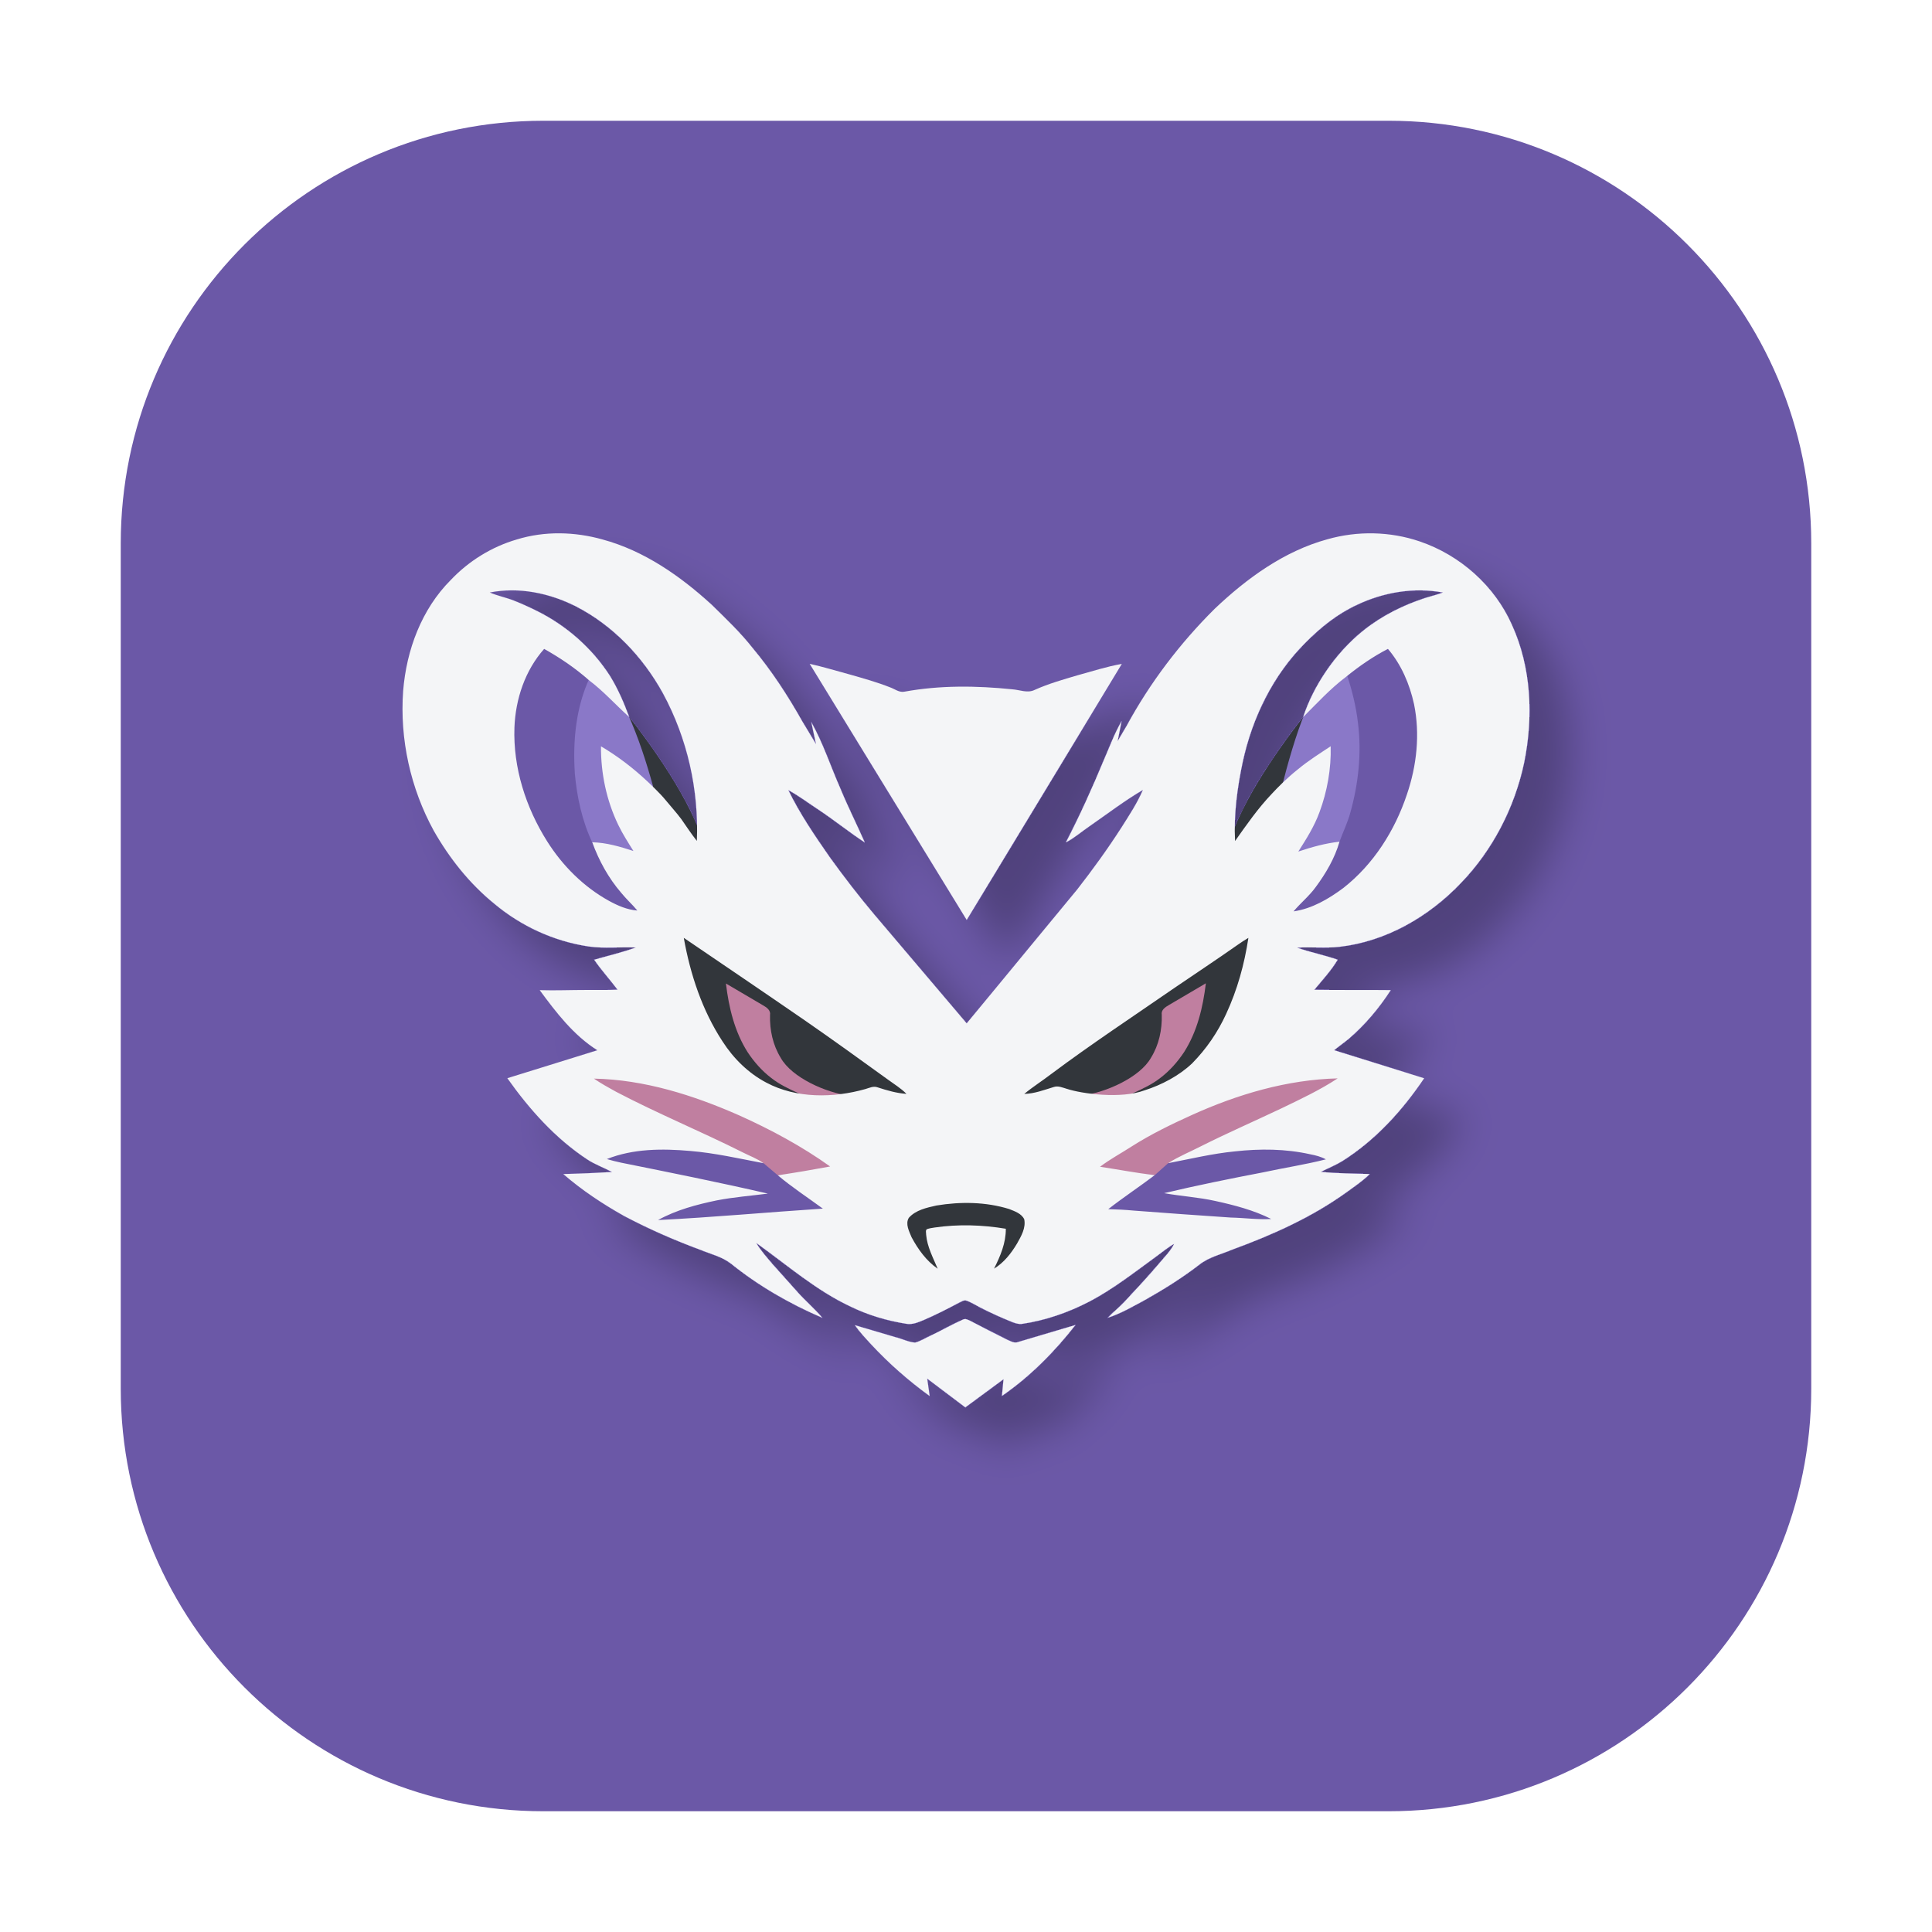
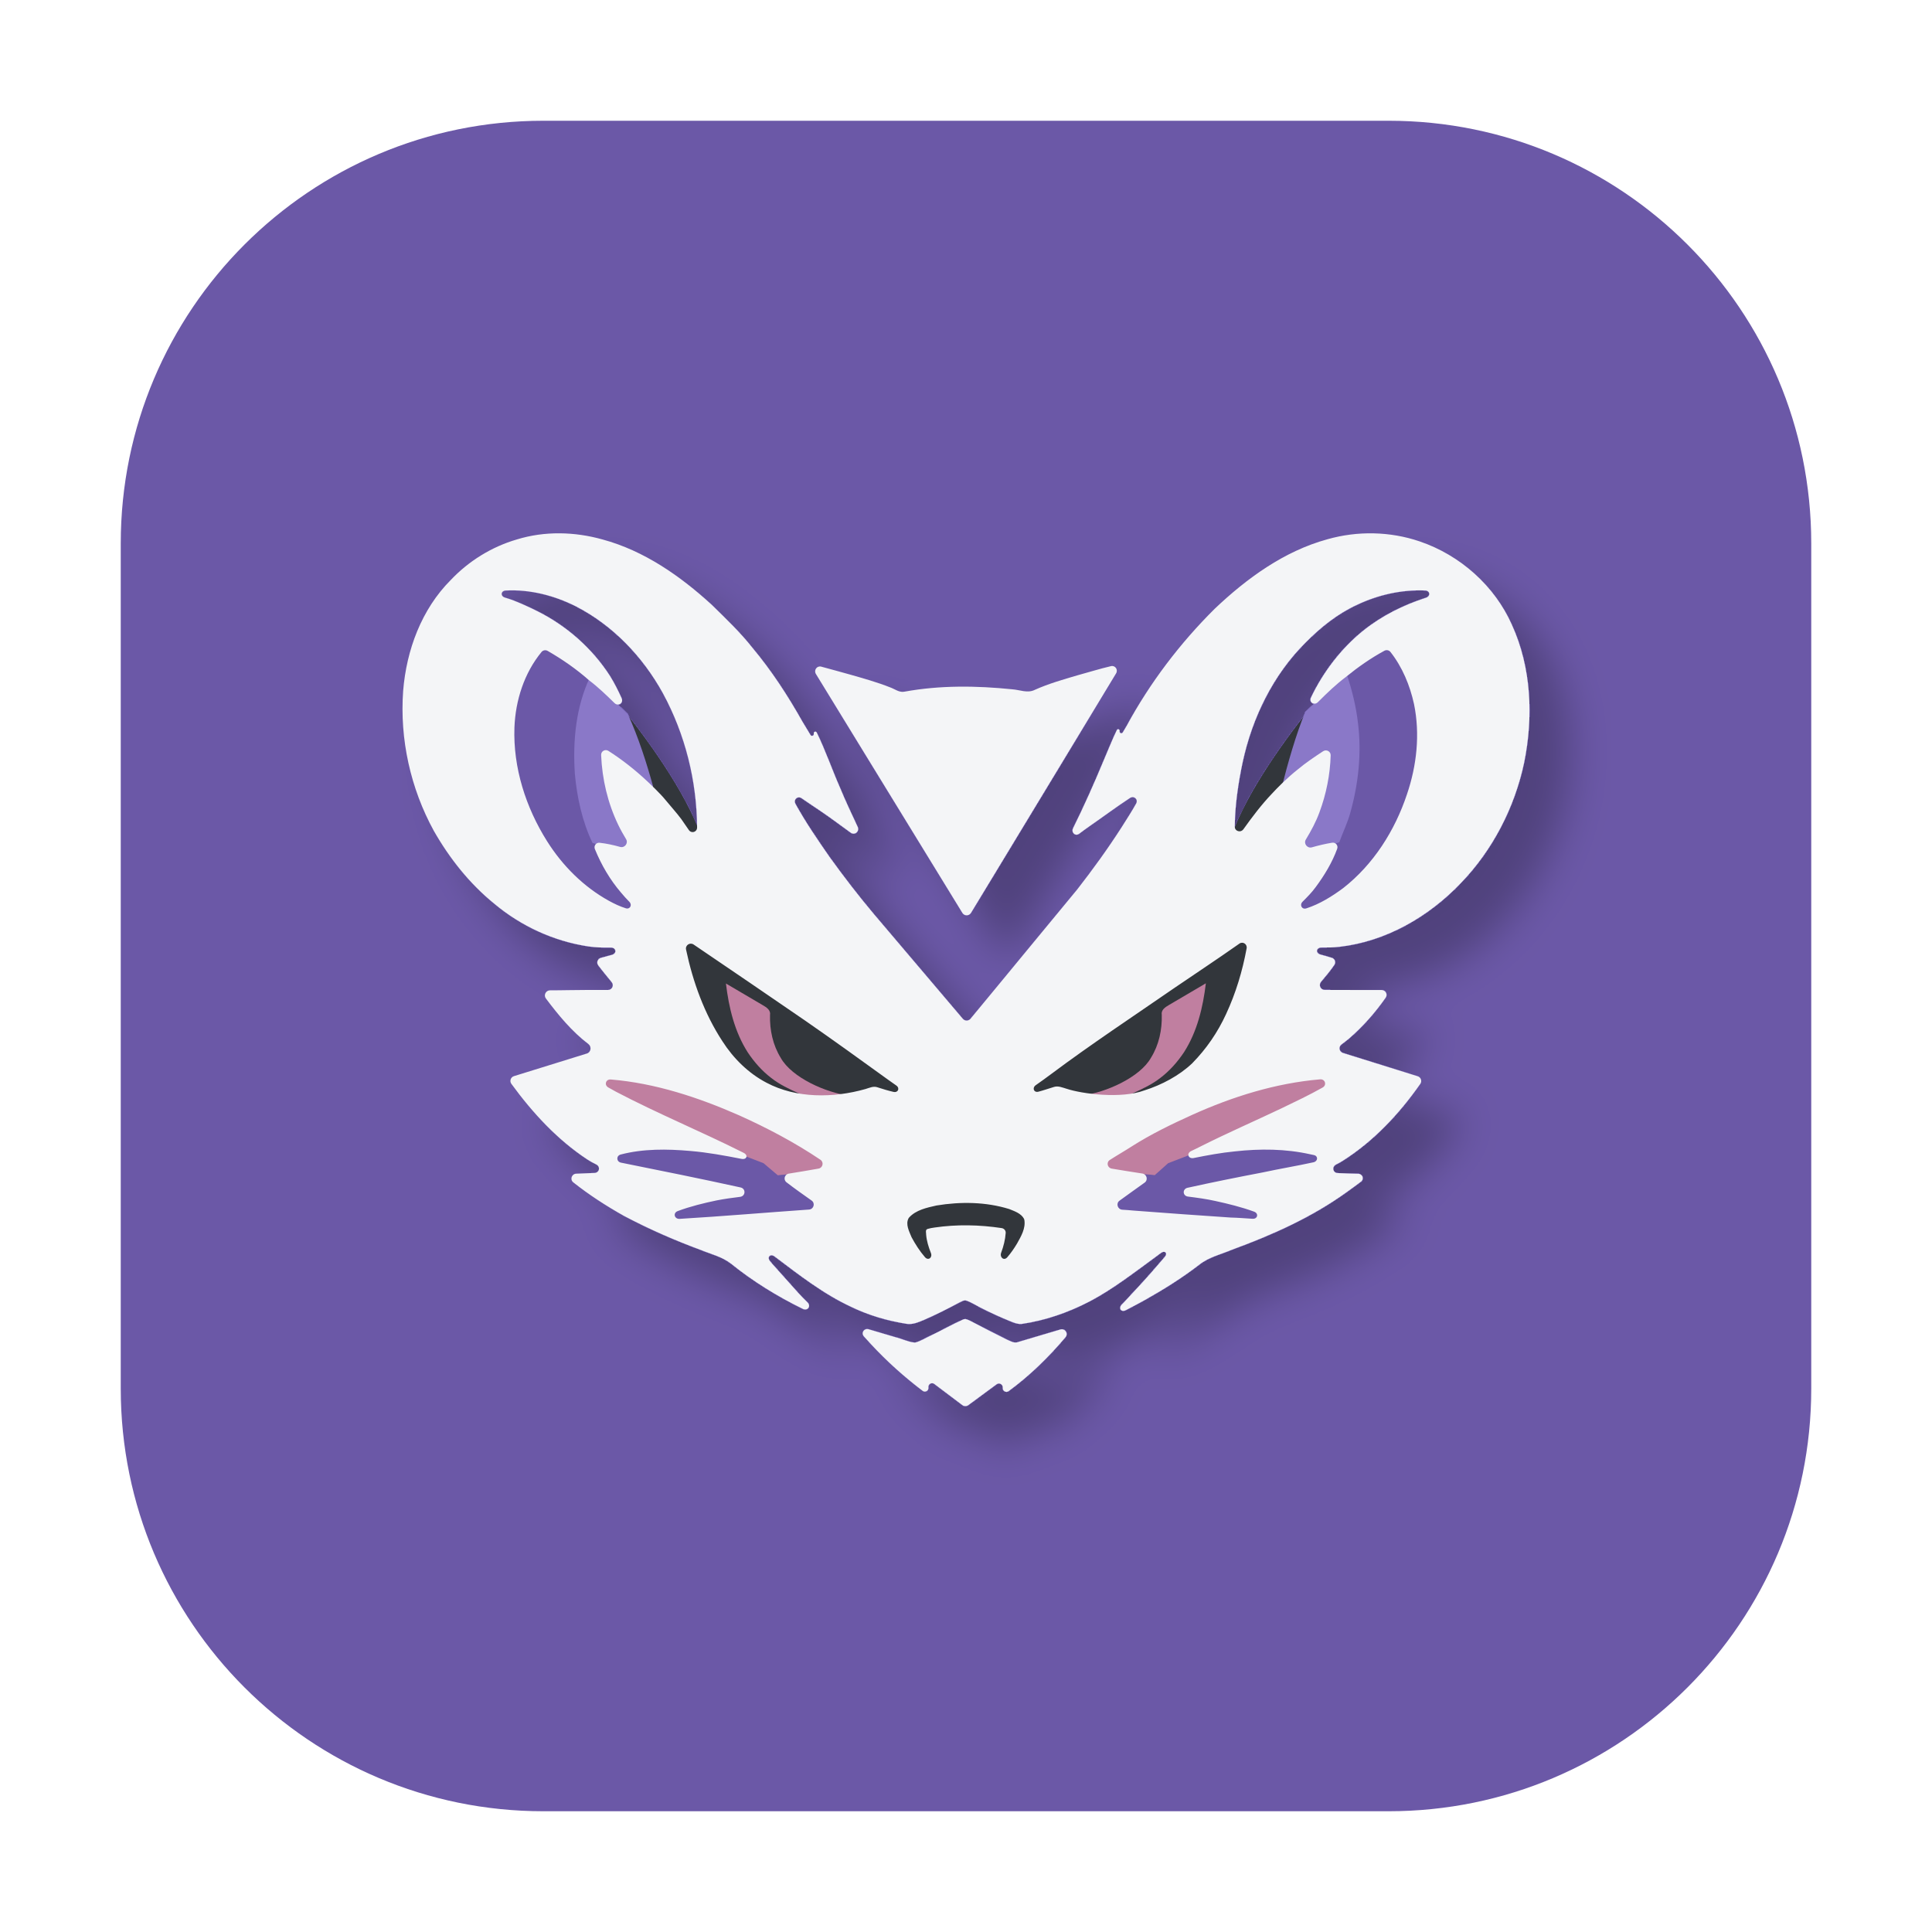
<svg xmlns="http://www.w3.org/2000/svg" width="192" height="192" viewBox="0 0 192 192" fill="none">
  <rect x="12" y="12" width="168" height="168" rx="42" fill="#6B58A7" />
  <g filter="url(#filter0_d_476_99)">
    <path d="M89.103 118.759H102.999L101.411 126.699H90.824L89.103 118.759Z" fill="#32363B" />
    <path d="M64.791 95.158L70.867 88.837L96.029 109.718L74.214 110.022L64.791 95.158Z" fill="#32363B" />
    <path d="M127.288 95.177L121.213 88.856L96.051 109.737L117.866 110.041L127.288 95.177Z" fill="#32363B" />
    <path d="M119.837 97.719C118.612 98.432 117.391 99.156 116.17 99.876C115.801 100.088 115.369 100.364 115.455 100.859C115.495 102.339 115.175 103.837 114.391 105.105C113.296 107.078 109.849 108.583 107.639 108.848L111.183 109.352L112.615 108.628C113.563 108.202 114.514 107.753 115.335 107.106C116.259 106.402 117.035 105.516 117.676 104.552C118.978 102.508 119.553 100.1 119.837 97.719Z" fill="#C07FA0" />
    <path d="M72.143 97.74C73.368 98.453 74.588 99.177 75.81 99.897C76.179 100.109 76.61 100.385 76.524 100.88C76.485 102.36 76.805 103.858 77.588 105.126C78.684 107.099 82.131 108.604 84.341 108.869L80.796 109.373L79.365 108.649C78.417 108.223 77.465 107.774 76.645 107.127C75.721 106.423 74.944 105.537 74.304 104.573C73.001 102.529 72.427 100.121 72.143 97.74Z" fill="#C07FA0" />
    <path d="M69.977 84.015C68.708 79.554 64.657 73.935 62.113 70.734L62.192 79.284L70.368 86.157L69.977 84.015Z" fill="#32363B" />
    <path d="M122.098 83.969C123.367 79.508 127.418 73.889 129.962 70.689L129.883 79.238L121.707 86.111L122.098 83.969Z" fill="#32363B" />
    <path d="M50.628 61.808L59.901 67.538L65.57 91.803L48.99 85.87L50.628 61.808Z" fill="#6B58A7" />
    <path d="M141.333 61.918L132.06 67.648L126.391 91.913L142.971 85.979L141.333 61.918Z" fill="#6B58A7" />
    <path d="M129.732 70.73L133.821 66.972C134.337 68.458 134.779 70.266 134.952 71.837C135.331 74.818 135.003 77.862 134.198 80.749C133.931 81.75 133.449 82.72 133.101 83.693L127.488 85.756L127.375 78.25C127.931 76.021 128.821 72.859 129.732 70.73Z" fill="#8A78C8" />
    <path d="M57.129 76.905C56.904 73.526 57.262 70.222 58.61 67.336L62.393 70.959C63.451 73.287 64.254 75.803 64.899 78.136L64.656 85.622L58.882 83.767C57.862 81.64 57.341 79.243 57.129 76.905Z" fill="#8A78C8" />
    <path d="M58.766 114.777L74.455 112.03L83.668 120.987L64.903 121.598L66.342 118.111L58.766 114.777Z" fill="#6B58A7" />
    <path d="M133.82 114.511L117.409 112.57L108.494 121.155L127.259 121.765L125.82 118.278L133.82 114.511Z" fill="#6B58A7" />
    <path d="M55.654 107.822L64.644 104.285L85.017 116.493C83.29 116.816 79.037 116.538 77.3 116.8L75.877 115.596L55.654 107.822Z" fill="#C07FA0" />
    <path d="M136.313 107.821L127.324 104.284L106.951 116.492C108.678 116.815 113.019 116.524 114.757 116.786L116.091 115.595L136.313 107.821Z" fill="#C07FA0" />
-     <path d="M51.357 53.612C54.121 52.759 57.113 52.833 59.884 53.613C64.013 54.73 67.61 57.246 70.731 60.102C72.134 61.481 73.568 62.836 74.786 64.387C76.686 66.659 78.306 69.151 79.755 71.731L81.097 73.954L80.627 71.765C81.797 73.847 82.532 76.131 83.494 78.311C84.247 80.142 85.14 81.912 85.941 83.722C84.4 82.706 82.958 81.544 81.423 80.517C80.396 79.848 79.418 79.099 78.339 78.516C79.48 80.87 80.961 83.035 82.452 85.178C83.848 87.113 85.303 89.004 86.839 90.829L96.069 101.702L107.052 88.395C108.606 86.401 110.091 84.351 111.458 82.224C112.22 81.017 113.017 79.819 113.581 78.502C111.74 79.581 110.044 80.887 108.291 82.098C107.502 82.634 106.779 83.271 105.93 83.715C107.306 81.055 108.54 78.322 109.688 75.556C110.228 74.322 110.768 72.849 111.463 71.667L111.067 73.657L111.966 72.133C114.281 67.85 117.258 63.934 120.71 60.505C123.908 57.469 127.617 54.768 131.924 53.59C134.91 52.743 138.148 52.803 141.089 53.806C145.106 55.169 148.541 58.217 150.258 62.108C152.195 66.365 152.387 71.245 151.469 75.783C150.524 80.248 148.351 84.464 145.181 87.757C142.002 91.096 137.746 93.559 133.122 94.09C131.718 94.254 130.303 94.088 128.898 94.177C130.221 94.648 131.608 94.909 132.934 95.376C132.286 96.465 131.415 97.39 130.614 98.364C133.146 98.407 135.679 98.364 138.211 98.397C137.057 100.191 135.663 101.833 134.047 103.227C133.568 103.62 133.06 103.974 132.582 104.369L141.531 107.157C139.359 110.37 136.685 113.316 133.384 115.394C132.707 115.804 131.968 116.095 131.267 116.459C132.879 116.622 134.498 116.625 136.114 116.675C135.428 117.371 134.603 117.905 133.82 118.483C130.361 120.975 126.44 122.728 122.453 124.187C121.352 124.655 120.139 124.925 119.185 125.682C117.491 126.99 115.673 128.129 113.808 129.177C112.603 129.827 111.41 130.525 110.104 130.955C110.6 130.413 111.184 129.964 111.689 129.433C112.884 128.156 114.077 126.877 115.208 125.543C115.722 124.917 116.324 124.348 116.685 123.612C116 123.995 115.408 124.514 114.77 124.966C112.665 126.499 110.6 128.115 108.29 129.332C106.173 130.432 103.889 131.23 101.526 131.571C101.16 131.607 100.814 131.466 100.481 131.337C99.431 130.915 98.401 130.44 97.392 129.925C96.951 129.701 96.532 129.424 96.064 129.257C95.796 129.16 95.546 129.356 95.312 129.455C94.149 130.084 92.967 130.678 91.752 131.201C91.219 131.419 90.652 131.663 90.063 131.554C88.175 131.254 86.321 130.714 84.599 129.879C81.132 128.272 78.241 125.723 75.156 123.521C75.601 124.301 76.218 124.961 76.791 125.647C77.622 126.577 78.456 127.505 79.287 128.436C80.069 129.307 80.966 130.069 81.725 130.963C78.48 129.569 75.381 127.789 72.629 125.568C71.747 124.888 70.64 124.631 69.627 124.213C67.02 123.252 64.472 122.133 62.015 120.837C59.88 119.641 57.83 118.28 55.979 116.678C57.596 116.637 59.213 116.571 60.828 116.474C60.018 116.036 59.138 115.735 58.367 115.226C55.185 113.13 52.605 110.243 50.418 107.15L59.367 104.374C56.995 102.88 55.273 100.625 53.635 98.4C55.179 98.45 56.722 98.379 58.267 98.382C59.302 98.374 60.337 98.404 61.37 98.351C60.615 97.347 59.762 96.416 59.052 95.377C60.433 94.979 61.84 94.655 63.193 94.161C61.628 94.09 60.054 94.284 58.496 94.057C55.055 93.546 51.774 92.038 49.113 89.802C46.662 87.813 44.673 85.302 43.114 82.568C40.798 78.349 39.714 73.459 40.065 68.657C40.389 64.612 41.891 60.546 44.795 57.64C46.581 55.754 48.861 54.34 51.357 53.612ZM48.673 58.881C49.44 59.218 50.268 59.372 51.046 59.678C51.854 59.993 52.641 60.36 53.417 60.746C56.327 62.203 58.857 64.432 60.62 67.173C61.41 68.455 62.01 69.843 62.526 71.255C61.186 70.05 59.982 68.693 58.537 67.604C57.176 66.4 55.661 65.373 54.077 64.487C52.179 66.623 51.232 69.471 51.124 72.3C50.983 76.292 52.257 80.252 54.375 83.611C55.903 86.034 57.996 88.13 60.511 89.52C61.388 90.002 62.328 90.412 63.337 90.487C62.828 89.869 62.224 89.336 61.721 88.711C60.459 87.242 59.518 85.52 58.857 83.705C60.264 83.735 61.623 84.139 62.95 84.57C62.416 83.722 61.873 82.875 61.438 81.97C60.272 79.551 59.707 76.851 59.725 74.169C61.382 75.145 62.916 76.321 64.318 77.636C64.462 77.769 65.607 78.838 66.149 79.515C66.663 80.145 67.215 80.743 67.702 81.394C68.211 82.123 68.698 82.87 69.253 83.567C69.466 78.502 68.305 73.371 65.89 68.912C63.899 65.287 60.916 62.141 57.215 60.25C54.606 58.934 51.566 58.31 48.673 58.881ZM134.858 60.107C132.925 60.995 131.238 62.346 129.751 63.855C126.52 67.061 124.452 71.311 123.496 75.734C122.952 78.308 122.597 80.944 122.74 83.579C123.882 81.96 125.02 80.327 126.39 78.889C126.925 78.311 127.888 77.321 128.986 76.454C130.007 75.603 131.134 74.895 132.241 74.163C132.3 76.393 131.903 78.629 131.128 80.719C130.62 82.119 129.819 83.378 129.025 84.627C130.356 84.181 131.717 83.799 133.118 83.648C132.646 85.292 131.767 86.787 130.756 88.154C130.114 89.043 129.251 89.736 128.55 90.572C130.385 90.306 132.03 89.34 133.497 88.249C136.499 85.896 138.621 82.543 139.819 78.946C140.797 76.081 141.135 72.959 140.525 69.978C140.09 67.988 139.261 66.045 137.931 64.486C136.445 65.251 135.062 66.212 133.767 67.264C132.205 68.439 130.884 69.888 129.507 71.263C130.533 68.136 132.716 64.89 135.463 62.684C137.307 61.201 139.455 60.129 141.701 59.406C142.268 59.235 142.845 59.093 143.402 58.883C140.524 58.344 137.489 58.854 134.858 60.107ZM67.953 93.2C68.596 96.82 69.777 100.4 71.802 103.491C72.892 105.19 74.377 106.658 76.174 107.599C79.14 109.173 82.817 109.129 85.998 108.23C86.388 108.118 86.801 107.903 87.211 108.058C88.146 108.361 89.097 108.643 90.083 108.708C89.542 108.152 88.872 107.754 88.253 107.297C85.512 105.316 82.77 103.335 79.988 101.409C75.99 98.654 71.967 95.93 67.953 93.2ZM123.001 93.894C120.924 95.356 118.803 96.752 116.706 98.184C112.612 101.011 108.458 103.752 104.471 106.732C103.59 107.41 102.645 108.003 101.789 108.712C102.801 108.691 103.753 108.32 104.71 108.029C105.145 107.873 105.586 108.083 106.003 108.201C107.51 108.703 111.412 109.231 113.748 108.356C115.448 107.816 117.184 106.9 118.477 105.672C119.885 104.239 121.01 102.599 121.849 100.772C122.968 98.36 123.665 95.837 124.065 93.203C123.701 93.42 123.346 93.649 123.001 93.894ZM59.023 107.191C59.729 107.675 60.48 108.089 61.23 108.502C65.366 110.672 69.691 112.449 73.862 114.547C74.538 114.887 75.26 115.148 75.876 115.597C73.456 115.137 71.047 114.584 68.587 114.38C65.82 114.138 62.928 114.143 60.308 115.186C60.78 115.325 61.258 115.447 61.74 115.548C66.606 116.527 71.473 117.504 76.309 118.618C74.622 118.838 72.92 118.966 71.246 119.29C69.233 119.708 67.204 120.244 65.395 121.247C70.861 120.976 76.313 120.468 81.773 120.111C80.278 119.014 78.719 117.996 77.299 116.801C79.037 116.539 80.77 116.246 82.497 115.923C79.683 113.913 76.621 112.265 73.469 110.848C68.91 108.839 64.042 107.292 59.023 107.191ZM118.472 110.796C116.414 111.726 114.376 112.715 112.468 113.93C111.422 114.608 110.316 115.194 109.323 115.951C111.134 116.225 112.936 116.572 114.756 116.786C113.235 117.936 111.64 118.992 110.136 120.165C110.98 120.185 111.824 120.226 112.667 120.307C115.882 120.547 119.098 120.79 122.316 120.999C123.654 121.026 124.99 121.222 126.332 121.142C124.591 120.264 122.684 119.771 120.789 119.354C119.108 118.977 117.381 118.881 115.689 118.574C118.943 117.803 122.222 117.14 125.507 116.51C127.589 116.058 129.7 115.743 131.764 115.214C131.28 114.948 130.743 114.814 130.205 114.711C127.756 114.162 125.215 114.147 122.728 114.423C120.486 114.641 118.296 115.172 116.09 115.595C117.142 114.919 118.309 114.452 119.418 113.88C122.029 112.571 124.707 111.401 127.345 110.149C129.246 109.231 131.171 108.331 132.936 107.168C127.917 107.295 123.02 108.74 118.472 110.796ZM93.062 119.802C92.092 120.022 91.006 120.247 90.317 121.026C89.948 121.635 90.353 122.367 90.591 122.955C91.232 124.152 92.058 125.302 93.187 126.085C92.729 124.989 92.144 123.916 92.039 122.709C92.046 122.53 91.957 122.301 92.102 122.159C92.35 122.067 92.615 122.031 92.876 121.99C95.222 121.646 97.621 121.721 99.957 122.112C99.972 123.521 99.411 124.842 98.786 126.077C99.771 125.482 100.492 124.553 101.074 123.579C101.482 122.85 101.965 122.034 101.786 121.165C101.511 120.595 100.84 120.374 100.291 120.152C97.96 119.433 95.455 119.407 93.062 119.802Z" fill="#F4F5F7" />
-     <path d="M80.467 65.971C81.81 66.27 83.127 66.674 84.454 67.031C85.802 67.416 87.157 67.793 88.462 68.31C88.927 68.474 89.368 68.848 89.889 68.737C93.42 68.091 97.044 68.138 100.604 68.503C101.34 68.553 102.115 68.916 102.826 68.561C104.193 67.946 105.638 67.535 107.073 67.113C108.538 66.714 109.986 66.239 111.485 65.978L96.07 91.424L80.467 65.971Z" fill="#F4F5F7" />
-     <path d="M95.678 131.147C95.932 131.006 96.201 131.159 96.434 131.27C97.657 131.909 98.883 132.544 100.122 133.154C100.428 133.28 100.749 133.484 101.093 133.395L106.873 131.68C104.786 134.351 102.373 136.795 99.574 138.721L99.73 137.062L95.932 139.861L92.142 137.002L92.388 138.737C90.29 137.215 88.329 135.498 86.568 133.596C86.007 132.984 85.435 132.378 84.957 131.697L88.997 132.89C89.647 133.048 90.263 133.374 90.934 133.427C91.489 133.289 91.975 132.965 92.493 132.731C93.564 132.224 94.594 131.628 95.678 131.147Z" fill="#F4F5F7" />
+     <path d="M51.357 53.612C54.121 52.759 57.113 52.833 59.884 53.613C64.013 54.73 67.61 57.246 70.731 60.102C72.134 61.481 73.568 62.836 74.786 64.387C76.686 66.659 78.306 69.151 79.755 71.731L80.548 73.043C80.651 73.215 80.916 73.11 80.874 72.914C80.831 72.715 81.082 72.623 81.172 72.806C82.045 74.595 82.69 76.489 83.494 78.311C84.031 79.617 84.64 80.892 85.235 82.172C85.445 82.625 84.947 83.043 84.542 82.751C83.504 82.004 82.486 81.228 81.423 80.517C80.829 80.13 80.252 79.717 79.662 79.325C79.258 79.055 78.819 79.467 79.054 79.892C80.067 81.726 81.256 83.459 82.452 85.178C83.848 87.113 85.303 89.004 86.839 90.829L95.683 101.247C95.884 101.484 96.251 101.482 96.449 101.242L107.052 88.395C108.606 86.401 110.091 84.351 111.458 82.224C111.95 81.444 112.457 80.668 112.906 79.862C113.141 79.441 112.695 79.04 112.292 79.305C110.932 80.196 109.628 81.175 108.291 82.098C107.938 82.338 107.599 82.597 107.256 82.851C106.863 83.141 106.429 82.739 106.645 82.301C107.739 80.09 108.742 77.835 109.688 75.556C110.098 74.619 110.508 73.544 110.986 72.563C111.071 72.389 111.303 72.473 111.265 72.663C111.227 72.853 111.484 72.951 111.582 72.784L111.966 72.133C114.281 67.85 117.258 63.934 120.71 60.505C123.908 57.469 127.617 54.768 131.924 53.59C134.91 52.743 138.148 52.803 141.089 53.806C145.106 55.169 148.541 58.217 150.258 62.108C152.195 66.365 152.387 71.245 151.469 75.783C150.524 80.248 148.351 84.464 145.181 87.757C142.002 91.096 137.746 93.559 133.122 94.09C132.527 94.159 131.93 94.17 131.332 94.165C130.789 94.161 130.709 94.722 131.233 94.864C131.609 94.966 131.983 95.07 132.355 95.185C132.656 95.278 132.783 95.629 132.605 95.89C132.202 96.479 131.743 97.027 131.281 97.572C131.01 97.891 131.231 98.374 131.65 98.377C133.536 98.394 135.422 98.376 137.308 98.388C137.701 98.391 137.933 98.825 137.708 99.147C136.659 100.649 135.435 102.029 134.047 103.227C133.806 103.424 133.558 103.612 133.31 103.8C132.994 104.04 133.085 104.525 133.464 104.643L140.889 106.957C141.209 107.057 141.342 107.437 141.15 107.711C139.048 110.708 136.494 113.436 133.384 115.394C133.186 115.514 132.983 115.624 132.777 115.728C132.333 115.953 132.444 116.556 132.94 116.579C133.616 116.612 134.293 116.628 134.969 116.645C135.406 116.655 135.598 117.162 135.255 117.431C134.788 117.796 134.296 118.131 133.82 118.483C130.361 120.975 126.44 122.728 122.453 124.187C121.352 124.655 120.139 124.925 119.185 125.682C117.491 126.99 115.673 128.129 113.808 129.177C113.164 129.525 112.524 129.885 111.868 130.212C111.407 130.441 111.123 129.995 111.491 129.634C111.558 129.568 111.624 129.501 111.689 129.433C112.884 128.156 114.077 126.877 115.208 125.543C115.385 125.328 115.571 125.12 115.755 124.91C116.078 124.54 115.759 124.224 115.369 124.521C115.171 124.672 114.973 124.822 114.77 124.966C112.665 126.499 110.6 128.115 108.29 129.332C106.173 130.432 103.889 131.23 101.526 131.571C101.16 131.607 100.814 131.466 100.481 131.337C99.431 130.915 98.401 130.44 97.392 129.925C96.951 129.701 96.532 129.424 96.064 129.257C95.796 129.16 95.546 129.356 95.312 129.455C94.149 130.084 92.967 130.678 91.752 131.201C91.219 131.419 90.652 131.663 90.063 131.554C88.175 131.254 86.321 130.714 84.599 129.879C81.824 128.593 79.419 126.704 76.988 124.872C76.56 124.55 76.179 124.927 76.527 125.334C76.615 125.438 76.704 125.542 76.791 125.647C77.622 126.577 78.456 127.505 79.287 128.436C79.595 128.779 79.921 129.105 80.249 129.429C80.625 129.8 80.264 130.308 79.789 130.076C77.249 128.837 74.829 127.343 72.629 125.568C71.747 124.888 70.64 124.631 69.627 124.213C67.02 123.252 64.472 122.133 62.015 120.837C60.256 119.851 58.554 118.754 56.973 117.501C56.615 117.217 56.813 116.655 57.27 116.64C57.872 116.619 58.475 116.595 59.077 116.567C59.579 116.544 59.699 115.938 59.246 115.717C58.945 115.57 58.649 115.412 58.367 115.226C55.377 113.257 52.92 110.59 50.819 107.71C50.619 107.435 50.751 107.047 51.075 106.946L58.33 104.696C58.737 104.569 58.815 104.013 58.475 103.755C56.824 102.503 55.494 100.884 54.249 99.227C53.999 98.894 54.248 98.416 54.665 98.418C55.866 98.422 57.066 98.379 58.267 98.382C58.988 98.376 59.709 98.389 60.43 98.38C60.831 98.374 61.042 97.922 60.791 97.61C60.343 97.055 59.883 96.509 59.456 95.939C59.251 95.667 59.389 95.281 59.718 95.19C60.081 95.091 60.445 94.993 60.809 94.894C61.336 94.75 61.245 94.163 60.698 94.169C59.962 94.177 59.227 94.163 58.496 94.057C55.055 93.546 51.774 92.038 49.113 89.802C46.662 87.813 44.673 85.302 43.114 82.568C40.798 78.349 39.714 73.459 40.065 68.657C40.389 64.612 41.891 60.546 44.795 57.64C46.581 55.754 48.861 54.34 51.357 53.612ZM50.252 58.686C49.764 58.712 49.713 59.248 50.182 59.388C50.473 59.475 50.763 59.567 51.046 59.678C51.854 59.993 52.641 60.36 53.417 60.746C56.327 62.203 58.857 64.432 60.62 67.173C61.058 67.884 61.438 68.627 61.777 69.39C61.989 69.866 61.442 70.234 61.069 69.87C60.258 69.078 59.445 68.288 58.537 67.604C57.277 66.489 55.884 65.525 54.426 64.686C54.223 64.569 53.965 64.612 53.816 64.793C52.092 66.891 51.227 69.604 51.124 72.3C50.983 76.292 52.257 80.252 54.375 83.611C55.903 86.034 57.996 88.13 60.511 89.52C61.047 89.814 61.606 90.082 62.19 90.263C62.61 90.393 62.852 89.94 62.547 89.623C62.263 89.327 61.979 89.031 61.721 88.711C60.618 87.427 59.76 85.95 59.12 84.386C58.987 84.061 59.236 83.715 59.586 83.753C60.277 83.827 60.958 83.979 61.629 84.166C62.08 84.291 62.462 83.797 62.22 83.397C61.94 82.932 61.673 82.459 61.438 81.97C60.398 79.811 59.836 77.43 59.74 75.037C59.724 74.652 60.14 74.416 60.465 74.623C61.841 75.502 63.127 76.519 64.318 77.636C64.462 77.769 65.607 78.838 66.149 79.515C66.663 80.145 67.215 80.743 67.702 81.394C67.955 81.757 68.203 82.124 68.457 82.488C68.722 82.868 69.28 82.689 69.277 82.227C69.251 77.603 68.092 72.978 65.89 68.912C63.899 65.287 60.916 62.141 57.215 60.25C55.078 59.172 52.651 58.558 50.252 58.686ZM134.858 60.107C132.925 60.995 131.238 62.346 129.751 63.855C126.52 67.061 124.452 71.311 123.496 75.734C123.051 77.839 122.732 79.986 122.709 82.14C122.704 82.614 123.296 82.79 123.572 82.404C124.446 81.181 125.352 79.979 126.39 78.889C126.925 78.311 127.888 77.321 128.986 76.454C129.776 75.795 130.629 75.223 131.488 74.658C131.816 74.442 132.251 74.672 132.24 75.064C132.186 76.993 131.799 78.911 131.128 80.719C130.781 81.675 130.297 82.565 129.773 83.431C129.529 83.834 129.918 84.336 130.371 84.207C131.033 84.019 131.702 83.859 132.381 83.748C132.732 83.691 133.009 84.021 132.887 84.355C132.388 85.723 131.62 86.986 130.756 88.154C130.371 88.688 129.906 89.15 129.445 89.615C129.121 89.941 129.387 90.414 129.824 90.272C131.156 89.841 132.378 89.081 133.497 88.249C136.499 85.896 138.621 82.543 139.819 78.946C140.797 76.081 141.135 72.959 140.525 69.978C140.118 68.116 139.367 66.296 138.182 64.792C138.039 64.61 137.785 64.561 137.581 64.671C136.227 65.403 134.96 66.295 133.767 67.264C132.764 68.019 131.86 68.887 130.977 69.775C130.606 70.148 130.059 69.799 130.284 69.323C131.458 66.841 133.283 64.435 135.463 62.684C137.307 61.201 139.455 60.129 141.701 59.406C142.183 59.26 142.138 58.703 141.634 58.682C139.308 58.582 136.955 59.108 134.858 60.107ZM68.934 93.868C68.568 93.619 68.088 93.932 68.179 94.365C68.86 97.583 69.994 100.732 71.802 103.491C72.892 105.19 74.377 106.658 76.174 107.599C79.14 109.173 82.817 109.129 85.998 108.23C86.388 108.118 86.801 107.903 87.211 108.058C87.734 108.228 88.261 108.39 88.797 108.512C89.244 108.614 89.453 108.146 89.079 107.881C88.804 107.686 88.524 107.497 88.253 107.297C85.512 105.316 82.77 103.335 79.988 101.409C76.316 98.879 72.622 96.374 68.934 93.868ZM123.001 93.894C120.924 95.356 118.803 96.752 116.706 98.184C112.612 101.011 108.458 103.752 104.471 106.732C103.969 107.118 103.446 107.477 102.931 107.845C102.546 108.121 102.744 108.611 103.202 108.49C103.71 108.356 104.209 108.182 104.71 108.029C105.145 107.873 105.586 108.083 106.003 108.201C107.51 108.703 111.412 109.231 113.748 108.356C115.448 107.816 117.184 106.9 118.477 105.672C119.885 104.239 121.01 102.599 121.849 100.772C122.819 98.68 123.472 96.505 123.889 94.247C123.966 93.832 123.521 93.534 123.173 93.773C123.115 93.813 123.058 93.853 123.001 93.894ZM60.697 107.278C60.202 107.237 60.019 107.824 60.451 108.069C60.71 108.215 60.97 108.358 61.23 108.502C65.366 110.672 69.691 112.449 73.862 114.547C73.876 114.554 73.89 114.561 73.904 114.568C74.382 114.805 74.213 115.271 73.689 115.168C71.999 114.836 70.306 114.523 68.587 114.38C66.296 114.18 63.92 114.149 61.683 114.736C61.224 114.856 61.246 115.444 61.711 115.542C61.721 115.544 61.73 115.546 61.74 115.548C65.697 116.344 69.656 117.139 73.597 118.007C74.142 118.127 74.102 118.874 73.548 118.942C72.778 119.035 72.009 119.142 71.246 119.29C69.932 119.563 68.612 119.886 67.351 120.356C66.855 120.541 67.014 121.161 67.543 121.129C71.833 120.873 76.116 120.502 80.403 120.203C80.869 120.171 81.039 119.579 80.658 119.309C79.818 118.714 78.974 118.124 78.16 117.494C77.82 117.231 77.967 116.699 78.392 116.632C79.377 116.476 80.361 116.31 81.342 116.135C81.776 116.057 81.898 115.5 81.532 115.254C78.988 113.543 76.265 112.105 73.469 110.848C69.419 109.063 65.125 107.643 60.697 107.278ZM118.472 110.796C116.414 111.726 114.376 112.715 112.468 113.93C111.752 114.394 111.008 114.815 110.291 115.277C109.92 115.517 110.053 116.064 110.488 116.136C111.499 116.301 112.51 116.475 113.523 116.623C113.969 116.688 114.121 117.261 113.756 117.525C112.925 118.127 112.082 118.715 111.255 119.322C110.876 119.599 111.067 120.193 111.536 120.22C111.913 120.242 112.29 120.27 112.667 120.307C115.882 120.547 119.098 120.79 122.316 120.999C123.038 121.014 123.758 121.078 124.48 121.121C124.989 121.151 125.109 120.587 124.629 120.412C123.382 119.958 122.083 119.638 120.789 119.354C119.887 119.151 118.972 119.03 118.056 118.914C117.518 118.845 117.491 118.157 118.02 118.04C120.507 117.488 123.005 116.989 125.507 116.51C127.177 116.148 128.866 115.873 130.534 115.506C130.977 115.408 131.02 114.89 130.578 114.789C130.454 114.761 130.33 114.735 130.205 114.711C127.756 114.162 125.215 114.147 122.728 114.423C121.347 114.557 119.985 114.81 118.627 115.084C118.088 115.192 117.881 114.626 118.378 114.389C118.727 114.223 119.075 114.057 119.418 113.88C122.029 112.571 124.707 111.401 127.345 110.149C128.722 109.484 130.112 108.828 131.444 108.075C131.881 107.828 131.693 107.222 131.192 107.264C126.784 107.639 122.492 108.979 118.472 110.796ZM93.062 119.802C92.106 120.019 91.037 120.241 90.347 120.993C90.327 121.015 90.309 121.039 90.295 121.065C89.965 121.666 90.358 122.38 90.591 122.955C90.965 123.653 91.402 124.335 91.924 124.938C92.252 125.315 92.695 124.979 92.51 124.515C92.28 123.934 92.094 123.34 92.039 122.709C92.045 122.563 91.987 122.385 92.043 122.247C92.069 122.182 92.135 122.146 92.202 122.125C92.421 122.057 92.65 122.025 92.876 121.99C95.084 121.666 97.339 121.714 99.543 122.046C99.783 122.082 99.962 122.289 99.945 122.53C99.899 123.204 99.73 123.856 99.496 124.489C99.323 124.96 99.772 125.326 100.101 124.947C100.469 124.525 100.788 124.058 101.074 123.579C101.472 122.867 101.942 122.072 101.798 121.226C101.791 121.186 101.778 121.146 101.758 121.11C101.467 120.581 100.822 120.367 100.291 120.152C97.96 119.433 95.455 119.407 93.062 119.802Z" fill="#F4F5F7" />
+     <path d="M81.083 66.977C80.853 66.6 81.186 66.138 81.613 66.25C82.564 66.497 83.506 66.776 84.454 67.031C85.802 67.416 87.157 67.793 88.462 68.31C88.927 68.474 89.368 68.848 89.889 68.737C93.42 68.091 97.044 68.138 100.604 68.503C101.34 68.553 102.115 68.916 102.826 68.561C104.193 67.946 105.638 67.535 107.073 67.113C108.185 66.81 109.287 66.463 110.409 66.2C110.827 66.102 111.138 66.551 110.916 66.918L96.495 90.723C96.301 91.043 95.837 91.044 95.641 90.725L81.083 66.977Z" fill="#F4F5F7" />
+     <path d="M95.678 131.147C95.932 131.006 96.201 131.159 96.434 131.27C97.657 131.909 98.883 132.544 100.122 133.154C100.428 133.28 100.749 133.484 101.093 133.395L105.374 132.125C105.84 131.986 106.201 132.522 105.887 132.894C104.21 134.882 102.336 136.711 100.239 138.249C99.978 138.44 99.62 138.231 99.651 137.909C99.681 137.582 99.31 137.372 99.046 137.567L96.232 139.64C96.054 139.771 95.811 139.77 95.635 139.637L92.85 137.536C92.589 137.339 92.221 137.557 92.267 137.88C92.312 138.201 91.951 138.417 91.693 138.222C89.857 136.831 88.133 135.287 86.568 133.596C86.329 133.336 86.089 133.077 85.855 132.813C85.541 132.459 85.877 131.969 86.331 132.103L88.997 132.89C89.621 133.042 90.213 133.348 90.853 133.419C90.906 133.425 90.96 133.421 91.012 133.406C91.535 133.259 92 132.954 92.493 132.731C93.564 132.224 94.594 131.628 95.678 131.147Z" fill="#F4F5F7" />
  </g>
  <defs>
-     <filter id="filter0_d_476_99" x="40" y="53" width="120" height="94.861" filterUnits="userSpaceOnUse" color-interpolation-filters="sRGB">
+     <filter id="filter0_d_476_99" x="40" y="53" width="120" height="94.738" filterUnits="userSpaceOnUse" color-interpolation-filters="sRGB">
      <feFlood flood-opacity="0" result="BackgroundImageFix" />
      <feColorMatrix in="SourceAlpha" type="matrix" values="0 0 0 0 0 0 0 0 0 0 0 0 0 0 0 0 0 0 127 0" result="hardAlpha" />
      <feOffset dx="4" dy="4" />
      <feGaussianBlur stdDeviation="2" />
      <feComposite in2="hardAlpha" operator="out" />
      <feColorMatrix type="matrix" values="0 0 0 0 0 0 0 0 0 0 0 0 0 0 0 0 0 0 0.25 0" />
      <feBlend mode="normal" in2="BackgroundImageFix" result="effect1_dropShadow_476_99" />
      <feBlend mode="normal" in="SourceGraphic" in2="effect1_dropShadow_476_99" result="shape" />
    </filter>
  </defs>
</svg>
